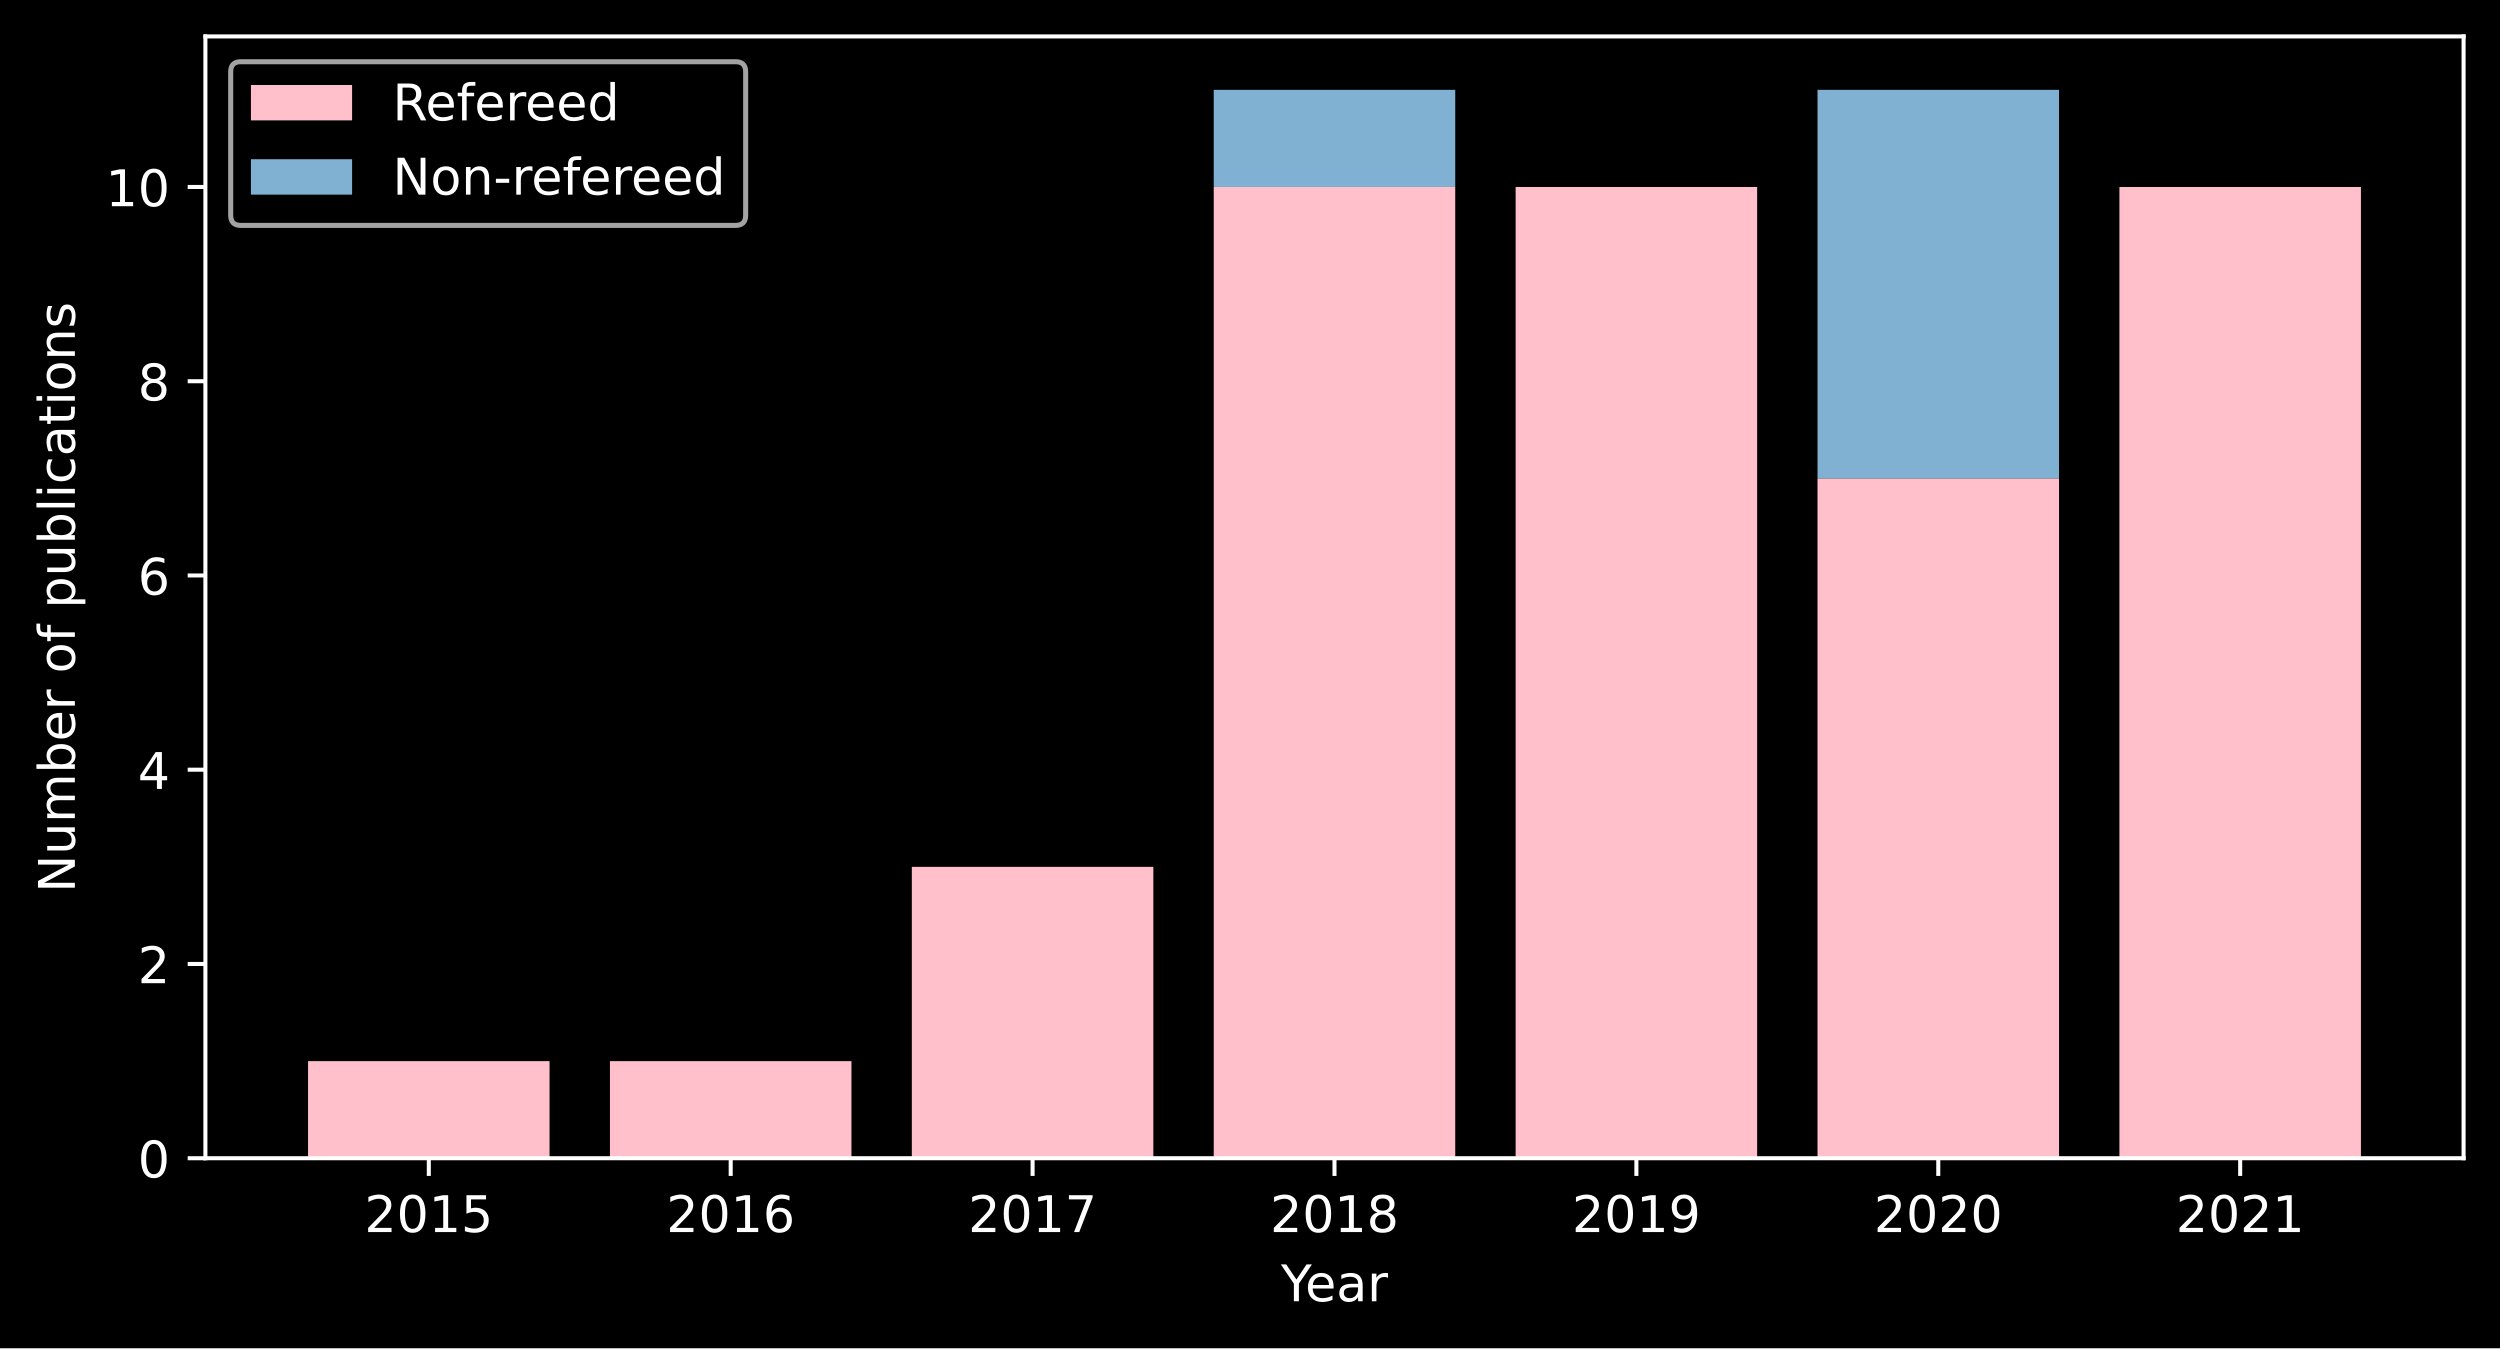
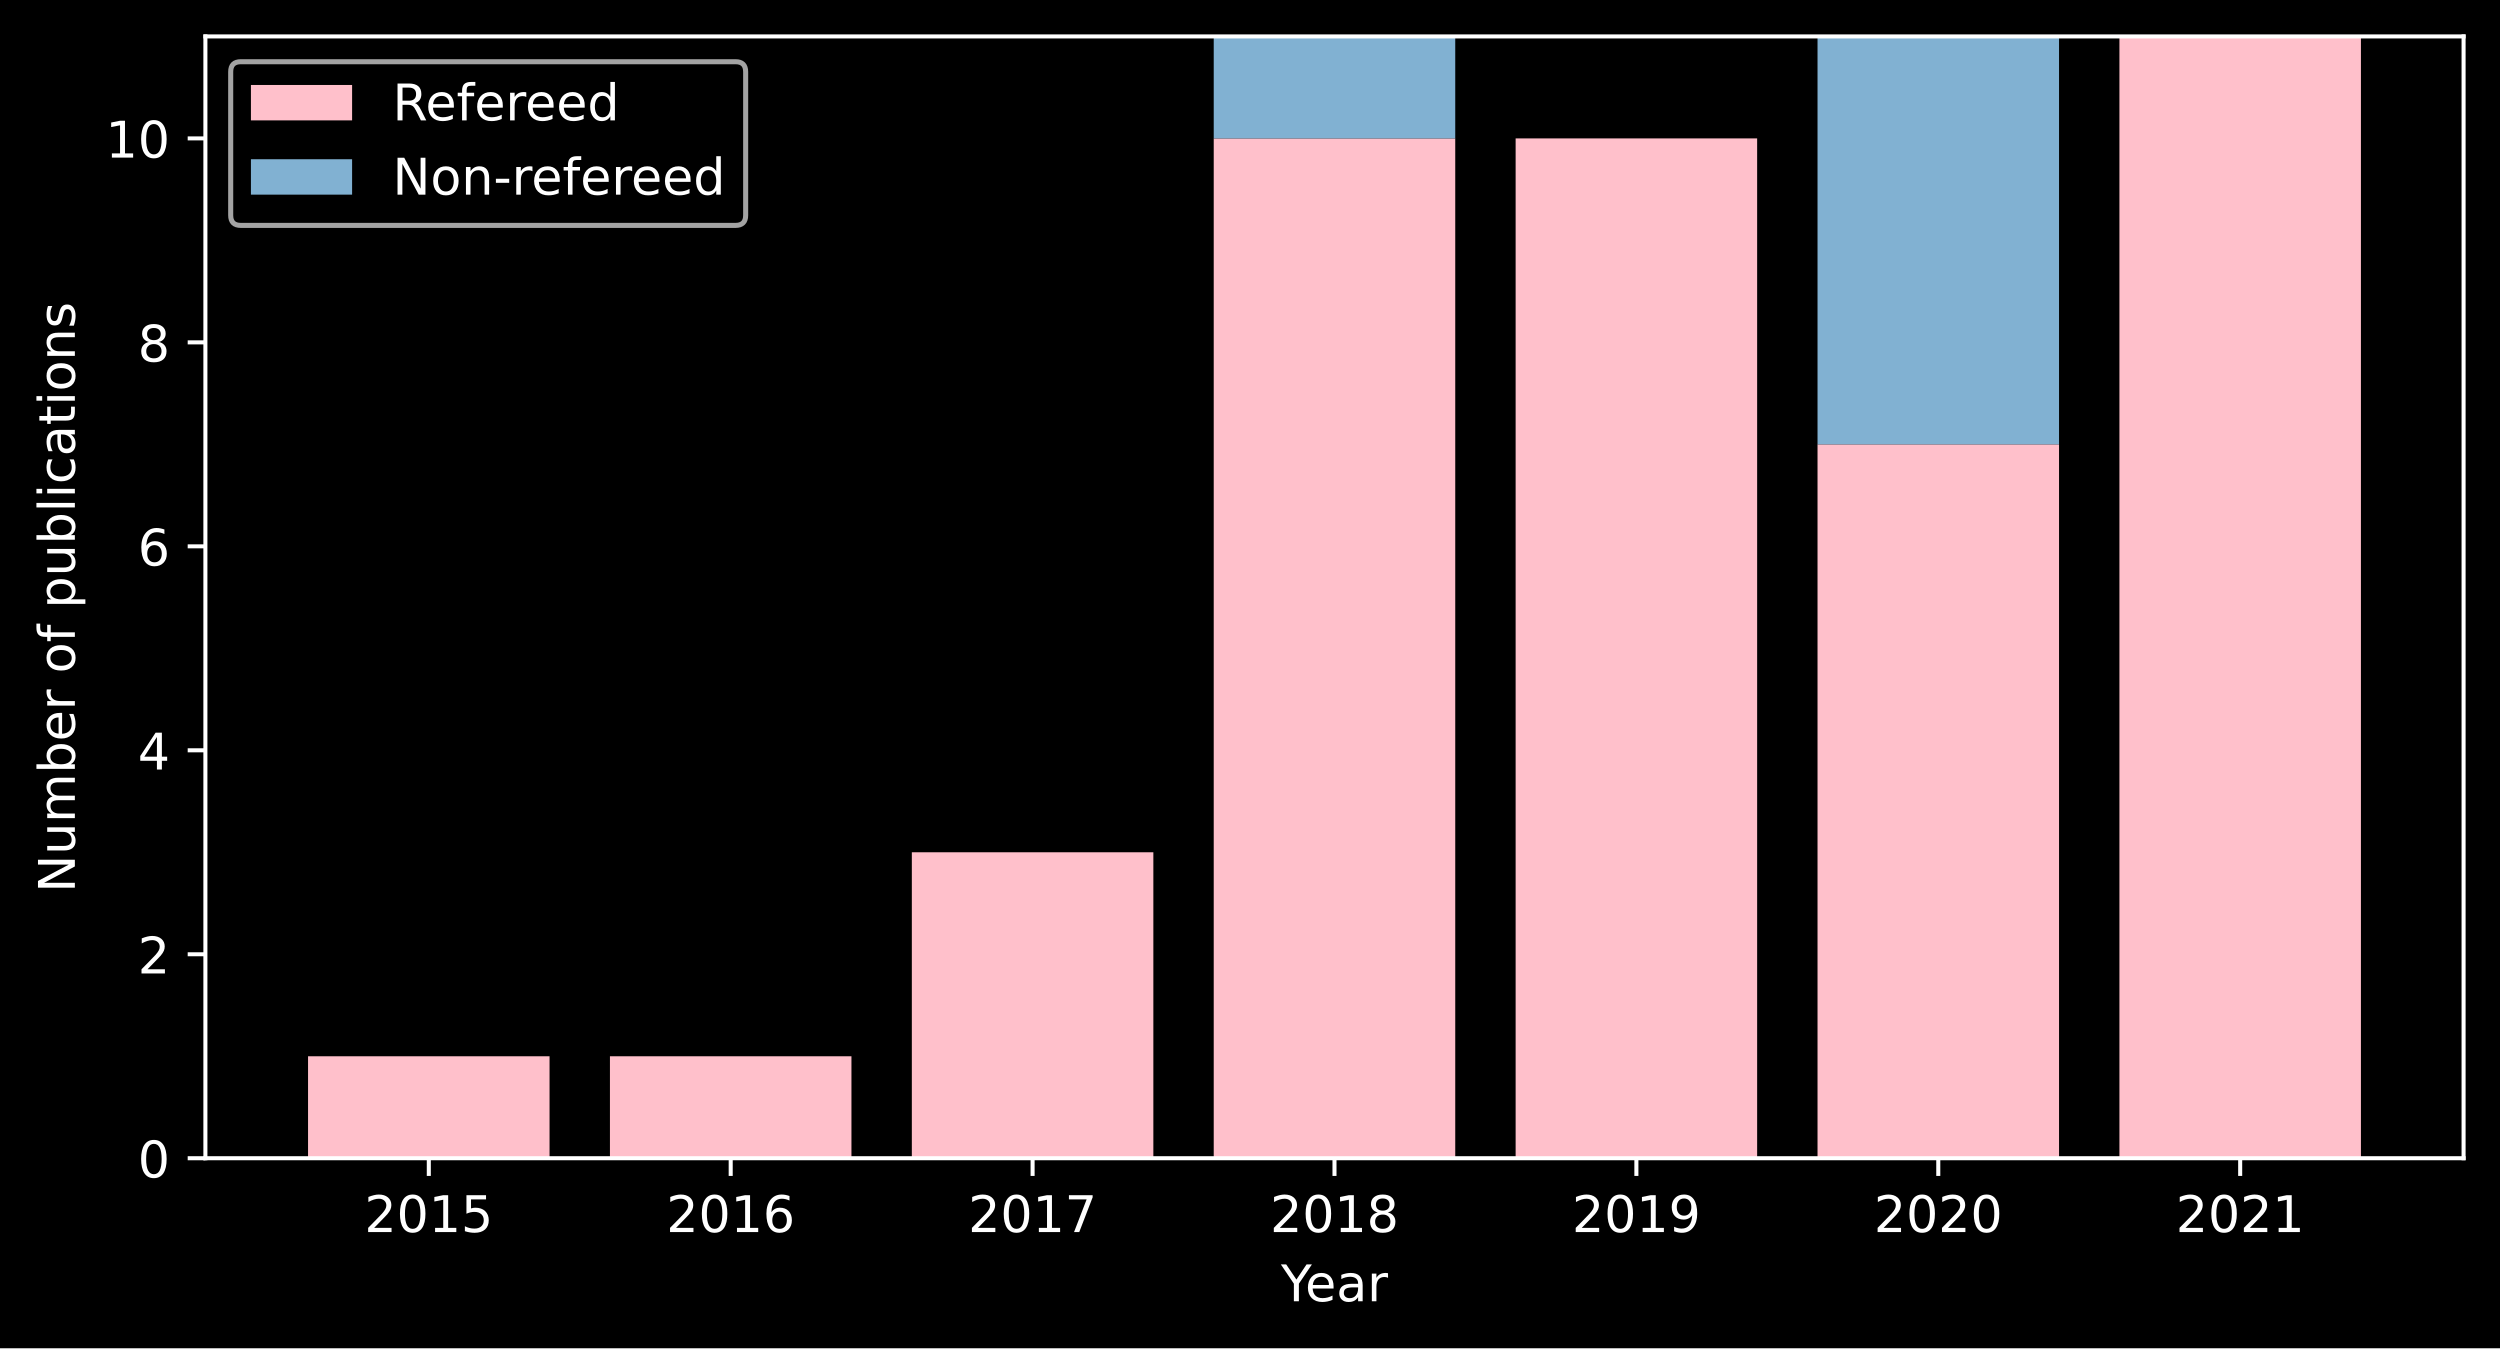
<svg xmlns="http://www.w3.org/2000/svg" xmlns:xlink="http://www.w3.org/1999/xlink" height="266.516pt" version="1.1" viewBox="0 0 494.203 266.516" width="494.203pt">
  <defs>
    <style type="text/css">*{stroke-linecap:butt;stroke-linejoin:round;}</style>
  </defs>
  <g id="figure_1">
    <g id="patch_1">
      <path d="M 0 266.516  L 494.203 266.516  L 494.203 0  L 0 0  z " />
    </g>
    <g id="axes_1">
      <g id="patch_2">
        <path d="M 40.603 228.96  L 487.003 228.96  L 487.003 7.2  L 40.603 7.2  z " />
      </g>
      <g id="patch_3">
-         <path clip-path="url(#p8d8ca7dc74)" d="M 418.969 228.96  L 466.712 228.96  L 466.712 36.96  L 418.969 36.96  z " style="fill:#ffc0cb;" />
+         <path clip-path="url(#p9269025bc8)" d="M 418.969 228.96  L 466.712 228.96  L 466.712 7.2  L 418.969 7.2  z " style="fill:#ffc0cb;" />
      </g>
      <g id="patch_4">
-         <path clip-path="url(#p8d8ca7dc74)" d="M 359.29 228.96  L 407.033 228.96  L 407.033 94.56  L 359.29 94.56  z " style="fill:#ffc0cb;" />
+         <path clip-path="url(#p9269025bc8)" d="M 359.29 228.96  L 407.033 228.96  L 407.033 87.84  L 359.29 87.84  z " style="fill:#ffc0cb;" />
      </g>
      <g id="patch_5">
-         <path clip-path="url(#p8d8ca7dc74)" d="M 299.611 228.96  L 347.354 228.96  L 347.354 36.96  L 299.611 36.96  z " style="fill:#ffc0cb;" />
+         <path clip-path="url(#p9269025bc8)" d="M 299.611 228.96  L 347.354 228.96  L 347.354 27.36  L 299.611 27.36  z " style="fill:#ffc0cb;" />
      </g>
      <g id="patch_6">
-         <path clip-path="url(#p8d8ca7dc74)" d="M 239.931 228.96  L 287.675 228.96  L 287.675 36.96  L 239.931 36.96  z " style="fill:#ffc0cb;" />
+         <path clip-path="url(#p9269025bc8)" d="M 239.931 228.96  L 287.675 228.96  L 287.675 27.36  L 239.931 27.36  z " style="fill:#ffc0cb;" />
      </g>
      <g id="patch_7">
-         <path clip-path="url(#p8d8ca7dc74)" d="M 180.252 228.96  L 227.996 228.96  L 227.996 171.36  L 180.252 171.36  z " style="fill:#ffc0cb;" />
+         <path clip-path="url(#p9269025bc8)" d="M 180.252 228.96  L 227.996 228.96  L 227.996 168.48  L 180.252 168.48  z " style="fill:#ffc0cb;" />
      </g>
      <g id="patch_8">
-         <path clip-path="url(#p8d8ca7dc74)" d="M 120.573 228.96  L 168.316 228.96  L 168.316 209.76  L 120.573 209.76  z " style="fill:#ffc0cb;" />
+         <path clip-path="url(#p9269025bc8)" d="M 120.573 228.96  L 168.316 228.96  L 168.316 208.8  L 120.573 208.8  z " style="fill:#ffc0cb;" />
      </g>
      <g id="patch_9">
-         <path clip-path="url(#p8d8ca7dc74)" d="M 60.894 228.96  L 108.637 228.96  L 108.637 209.76  L 60.894 209.76  z " style="fill:#ffc0cb;" />
+         <path clip-path="url(#p9269025bc8)" d="M 60.894 228.96  L 108.637 228.96  L 108.637 208.8  L 60.894 208.8  z " style="fill:#ffc0cb;" />
      </g>
      <g id="patch_10">
-         <path clip-path="url(#p8d8ca7dc74)" d="M 418.969 36.96  L 466.712 36.96  L 466.712 36.96  L 418.969 36.96  z " style="fill:#81b1d2;" />
+         <path clip-path="url(#p9269025bc8)" d="M 418.969 7.2  L 466.712 7.2  L 466.712 7.2  L 418.969 7.2  z " style="fill:#81b1d2;" />
      </g>
      <g id="patch_11">
-         <path clip-path="url(#p8d8ca7dc74)" d="M 359.29 94.56  L 407.033 94.56  L 407.033 17.76  L 359.29 17.76  z " style="fill:#81b1d2;" />
+         <path clip-path="url(#p9269025bc8)" d="M 359.29 87.84  L 407.033 87.84  L 407.033 7.2  L 359.29 7.2  z " style="fill:#81b1d2;" />
      </g>
      <g id="patch_12">
-         <path clip-path="url(#p8d8ca7dc74)" d="M 299.611 36.96  L 347.354 36.96  L 347.354 36.96  L 299.611 36.96  z " style="fill:#81b1d2;" />
+         <path clip-path="url(#p9269025bc8)" d="M 299.611 27.36  L 347.354 27.36  L 347.354 27.36  L 299.611 27.36  z " style="fill:#81b1d2;" />
      </g>
      <g id="patch_13">
-         <path clip-path="url(#p8d8ca7dc74)" d="M 239.931 36.96  L 287.675 36.96  L 287.675 17.76  L 239.931 17.76  z " style="fill:#81b1d2;" />
+         <path clip-path="url(#p9269025bc8)" d="M 239.931 27.36  L 287.675 27.36  L 287.675 7.2  L 239.931 7.2  z " style="fill:#81b1d2;" />
      </g>
      <g id="patch_14">
-         <path clip-path="url(#p8d8ca7dc74)" d="M 180.252 171.36  L 227.996 171.36  L 227.996 171.36  L 180.252 171.36  z " style="fill:#81b1d2;" />
+         <path clip-path="url(#p9269025bc8)" d="M 180.252 168.48  L 227.996 168.48  L 227.996 168.48  L 180.252 168.48  z " style="fill:#81b1d2;" />
      </g>
      <g id="patch_15">
-         <path clip-path="url(#p8d8ca7dc74)" d="M 120.573 209.76  L 168.316 209.76  L 168.316 209.76  L 120.573 209.76  z " style="fill:#81b1d2;" />
+         <path clip-path="url(#p9269025bc8)" d="M 120.573 208.8  L 168.316 208.8  L 168.316 208.8  L 120.573 208.8  z " style="fill:#81b1d2;" />
      </g>
      <g id="patch_16">
-         <path clip-path="url(#p8d8ca7dc74)" d="M 60.894 209.76  L 108.637 209.76  L 108.637 209.76  L 60.894 209.76  z " style="fill:#81b1d2;" />
+         <path clip-path="url(#p9269025bc8)" d="M 60.894 208.8  L 108.637 208.8  L 108.637 208.8  L 60.894 208.8  z " style="fill:#81b1d2;" />
      </g>
      <g id="matplotlib.axis_1">
        <g id="xtick_1">
          <g id="line2d_1">
            <defs>
-               <path d="M 0 0  L 0 3.5  " id="m6053bbd98c" style="stroke:#ffffff;stroke-width:0.8;" />
-             </defs>
-             <g>
-               <use style="fill:#ffffff;stroke:#ffffff;stroke-width:0.8;" x="442.841" xlink:href="#m6053bbd98c" y="228.96" />
+               <path d="M 0 0  L 0 3.5  " id="mc927e50e74" style="stroke:#ffffff;stroke-width:0.8;" />
+             </defs>
+             <g>
+               <use style="fill:#ffffff;stroke:#ffffff;stroke-width:0.8;" x="442.841" xlink:href="#mc927e50e74" y="228.96" />
            </g>
          </g>
          <g id="text_1">
            <g style="fill:#ffffff;" transform="translate(430.1156 243.5584)scale(0.1 -0.1)">
              <defs>
                <path d="M 1228 531  L 3431 531  L 3431 0  L 469 0  L 469 531  Q 828 903 1448 1529  Q 2069 2156 2228 2338  Q 2531 2678 2651 2914  Q 2772 3150 2772 3378  Q 2772 3750 2511 3984  Q 2250 4219 1831 4219  Q 1534 4219 1204 4116  Q 875 4013 500 3803  L 500 4441  Q 881 4594 1212 4672  Q 1544 4750 1819 4750  Q 2544 4750 2975 4387  Q 3406 4025 3406 3419  Q 3406 3131 3298 2873  Q 3191 2616 2906 2266  Q 2828 2175 2409 1742  Q 1991 1309 1228 531  z " id="DejaVuSans-32" transform="scale(0.015625)" />
                <path d="M 2034 4250  Q 1547 4250 1301 3770  Q 1056 3291 1056 2328  Q 1056 1369 1301 889  Q 1547 409 2034 409  Q 2525 409 2770 889  Q 3016 1369 3016 2328  Q 3016 3291 2770 3770  Q 2525 4250 2034 4250  z M 2034 4750  Q 2819 4750 3233 4129  Q 3647 3509 3647 2328  Q 3647 1150 3233 529  Q 2819 -91 2034 -91  Q 1250 -91 836 529  Q 422 1150 422 2328  Q 422 3509 836 4129  Q 1250 4750 2034 4750  z " id="DejaVuSans-30" transform="scale(0.015625)" />
                <path d="M 794 531  L 1825 531  L 1825 4091  L 703 3866  L 703 4441  L 1819 4666  L 2450 4666  L 2450 531  L 3481 531  L 3481 0  L 794 0  L 794 531  z " id="DejaVuSans-31" transform="scale(0.015625)" />
              </defs>
              <use xlink:href="#DejaVuSans-32" />
              <use x="63.623" xlink:href="#DejaVuSans-30" />
              <use x="127.246" xlink:href="#DejaVuSans-32" />
              <use x="190.869" xlink:href="#DejaVuSans-31" />
            </g>
          </g>
        </g>
        <g id="xtick_2">
          <g id="line2d_2">
            <g>
-               <use style="fill:#ffffff;stroke:#ffffff;stroke-width:0.8;" x="383.161" xlink:href="#m6053bbd98c" y="228.96" />
+               <use style="fill:#ffffff;stroke:#ffffff;stroke-width:0.8;" x="383.161" xlink:href="#mc927e50e74" y="228.96" />
            </g>
          </g>
          <g id="text_2">
            <g style="fill:#ffffff;" transform="translate(370.4364 243.5584)scale(0.1 -0.1)">
              <use xlink:href="#DejaVuSans-32" />
              <use x="63.623" xlink:href="#DejaVuSans-30" />
              <use x="127.246" xlink:href="#DejaVuSans-32" />
              <use x="190.869" xlink:href="#DejaVuSans-30" />
            </g>
          </g>
        </g>
        <g id="xtick_3">
          <g id="line2d_3">
            <g>
-               <use style="fill:#ffffff;stroke:#ffffff;stroke-width:0.8;" x="323.482" xlink:href="#m6053bbd98c" y="228.96" />
+               <use style="fill:#ffffff;stroke:#ffffff;stroke-width:0.8;" x="323.482" xlink:href="#mc927e50e74" y="228.96" />
            </g>
          </g>
          <g id="text_3">
            <g style="fill:#ffffff;" transform="translate(310.7573 243.5584)scale(0.1 -0.1)">
              <defs>
                <path d="M 703 97  L 703 672  Q 941 559 1184 500  Q 1428 441 1663 441  Q 2288 441 2617 861  Q 2947 1281 2994 2138  Q 2813 1869 2534 1725  Q 2256 1581 1919 1581  Q 1219 1581 811 2004  Q 403 2428 403 3163  Q 403 3881 828 4315  Q 1253 4750 1959 4750  Q 2769 4750 3195 4129  Q 3622 3509 3622 2328  Q 3622 1225 3098 567  Q 2575 -91 1691 -91  Q 1453 -91 1209 -44  Q 966 3 703 97  z M 1959 2075  Q 2384 2075 2632 2365  Q 2881 2656 2881 3163  Q 2881 3666 2632 3958  Q 2384 4250 1959 4250  Q 1534 4250 1286 3958  Q 1038 3666 1038 3163  Q 1038 2656 1286 2365  Q 1534 2075 1959 2075  z " id="DejaVuSans-39" transform="scale(0.015625)" />
              </defs>
              <use xlink:href="#DejaVuSans-32" />
              <use x="63.623" xlink:href="#DejaVuSans-30" />
              <use x="127.246" xlink:href="#DejaVuSans-31" />
              <use x="190.869" xlink:href="#DejaVuSans-39" />
            </g>
          </g>
        </g>
        <g id="xtick_4">
          <g id="line2d_4">
            <g>
-               <use style="fill:#ffffff;stroke:#ffffff;stroke-width:0.8;" x="263.803" xlink:href="#m6053bbd98c" y="228.96" />
+               <use style="fill:#ffffff;stroke:#ffffff;stroke-width:0.8;" x="263.803" xlink:href="#mc927e50e74" y="228.96" />
            </g>
          </g>
          <g id="text_4">
            <g style="fill:#ffffff;" transform="translate(251.0781 243.5584)scale(0.1 -0.1)">
              <defs>
                <path d="M 2034 2216  Q 1584 2216 1326 1975  Q 1069 1734 1069 1313  Q 1069 891 1326 650  Q 1584 409 2034 409  Q 2484 409 2743 651  Q 3003 894 3003 1313  Q 3003 1734 2745 1975  Q 2488 2216 2034 2216  z M 1403 2484  Q 997 2584 770 2862  Q 544 3141 544 3541  Q 544 4100 942 4425  Q 1341 4750 2034 4750  Q 2731 4750 3128 4425  Q 3525 4100 3525 3541  Q 3525 3141 3298 2862  Q 3072 2584 2669 2484  Q 3125 2378 3379 2068  Q 3634 1759 3634 1313  Q 3634 634 3220 271  Q 2806 -91 2034 -91  Q 1263 -91 848 271  Q 434 634 434 1313  Q 434 1759 690 2068  Q 947 2378 1403 2484  z M 1172 3481  Q 1172 3119 1398 2916  Q 1625 2713 2034 2713  Q 2441 2713 2670 2916  Q 2900 3119 2900 3481  Q 2900 3844 2670 4047  Q 2441 4250 2034 4250  Q 1625 4250 1398 4047  Q 1172 3844 1172 3481  z " id="DejaVuSans-38" transform="scale(0.015625)" />
              </defs>
              <use xlink:href="#DejaVuSans-32" />
              <use x="63.623" xlink:href="#DejaVuSans-30" />
              <use x="127.246" xlink:href="#DejaVuSans-31" />
              <use x="190.869" xlink:href="#DejaVuSans-38" />
            </g>
          </g>
        </g>
        <g id="xtick_5">
          <g id="line2d_5">
            <g>
-               <use style="fill:#ffffff;stroke:#ffffff;stroke-width:0.8;" x="204.124" xlink:href="#m6053bbd98c" y="228.96" />
+               <use style="fill:#ffffff;stroke:#ffffff;stroke-width:0.8;" x="204.124" xlink:href="#mc927e50e74" y="228.96" />
            </g>
          </g>
          <g id="text_5">
            <g style="fill:#ffffff;" transform="translate(191.399 243.5584)scale(0.1 -0.1)">
              <defs>
                <path d="M 525 4666  L 3525 4666  L 3525 4397  L 1831 0  L 1172 0  L 2766 4134  L 525 4134  L 525 4666  z " id="DejaVuSans-37" transform="scale(0.015625)" />
              </defs>
              <use xlink:href="#DejaVuSans-32" />
              <use x="63.623" xlink:href="#DejaVuSans-30" />
              <use x="127.246" xlink:href="#DejaVuSans-31" />
              <use x="190.869" xlink:href="#DejaVuSans-37" />
            </g>
          </g>
        </g>
        <g id="xtick_6">
          <g id="line2d_6">
            <g>
-               <use style="fill:#ffffff;stroke:#ffffff;stroke-width:0.8;" x="144.445" xlink:href="#m6053bbd98c" y="228.96" />
+               <use style="fill:#ffffff;stroke:#ffffff;stroke-width:0.8;" x="144.445" xlink:href="#mc927e50e74" y="228.96" />
            </g>
          </g>
          <g id="text_6">
            <g style="fill:#ffffff;" transform="translate(131.7198 243.5584)scale(0.1 -0.1)">
              <defs>
                <path d="M 2113 2584  Q 1688 2584 1439 2293  Q 1191 2003 1191 1497  Q 1191 994 1439 701  Q 1688 409 2113 409  Q 2538 409 2786 701  Q 3034 994 3034 1497  Q 3034 2003 2786 2293  Q 2538 2584 2113 2584  z M 3366 4563  L 3366 3988  Q 3128 4100 2886 4159  Q 2644 4219 2406 4219  Q 1781 4219 1451 3797  Q 1122 3375 1075 2522  Q 1259 2794 1537 2939  Q 1816 3084 2150 3084  Q 2853 3084 3261 2657  Q 3669 2231 3669 1497  Q 3669 778 3244 343  Q 2819 -91 2113 -91  Q 1303 -91 875 529  Q 447 1150 447 2328  Q 447 3434 972 4092  Q 1497 4750 2381 4750  Q 2619 4750 2861 4703  Q 3103 4656 3366 4563  z " id="DejaVuSans-36" transform="scale(0.015625)" />
              </defs>
              <use xlink:href="#DejaVuSans-32" />
              <use x="63.623" xlink:href="#DejaVuSans-30" />
              <use x="127.246" xlink:href="#DejaVuSans-31" />
              <use x="190.869" xlink:href="#DejaVuSans-36" />
            </g>
          </g>
        </g>
        <g id="xtick_7">
          <g id="line2d_7">
            <g>
-               <use style="fill:#ffffff;stroke:#ffffff;stroke-width:0.8;" x="84.766" xlink:href="#m6053bbd98c" y="228.96" />
+               <use style="fill:#ffffff;stroke:#ffffff;stroke-width:0.8;" x="84.766" xlink:href="#mc927e50e74" y="228.96" />
            </g>
          </g>
          <g id="text_7">
            <g style="fill:#ffffff;" transform="translate(72.04069 243.5584)scale(0.1 -0.1)">
              <defs>
                <path d="M 691 4666  L 3169 4666  L 3169 4134  L 1269 4134  L 1269 2991  Q 1406 3038 1543 3061  Q 1681 3084 1819 3084  Q 2600 3084 3056 2656  Q 3513 2228 3513 1497  Q 3513 744 3044 326  Q 2575 -91 1722 -91  Q 1428 -91 1123 -41  Q 819 9 494 109  L 494 744  Q 775 591 1075 516  Q 1375 441 1709 441  Q 2250 441 2565 725  Q 2881 1009 2881 1497  Q 2881 1984 2565 2268  Q 2250 2553 1709 2553  Q 1456 2553 1204 2497  Q 953 2441 691 2322  L 691 4666  z " id="DejaVuSans-35" transform="scale(0.015625)" />
              </defs>
              <use xlink:href="#DejaVuSans-32" />
              <use x="63.623" xlink:href="#DejaVuSans-30" />
              <use x="127.246" xlink:href="#DejaVuSans-31" />
              <use x="190.869" xlink:href="#DejaVuSans-35" />
            </g>
          </g>
        </g>
        <g id="text_8">
          <g style="fill:#ffffff;" transform="translate(253.2156 257.2366)scale(0.1 -0.1)">
            <defs>
              <path d="M -13 4666  L 666 4666  L 1959 2747  L 3244 4666  L 3922 4666  L 2272 2222  L 2272 0  L 1638 0  L 1638 2222  L -13 4666  z " id="DejaVuSans-59" transform="scale(0.015625)" />
              <path d="M 3597 1894  L 3597 1613  L 953 1613  Q 991 1019 1311 708  Q 1631 397 2203 397  Q 2534 397 2845 478  Q 3156 559 3463 722  L 3463 178  Q 3153 47 2828 -22  Q 2503 -91 2169 -91  Q 1331 -91 842 396  Q 353 884 353 1716  Q 353 2575 817 3079  Q 1281 3584 2069 3584  Q 2775 3584 3186 3129  Q 3597 2675 3597 1894  z M 3022 2063  Q 3016 2534 2758 2815  Q 2500 3097 2075 3097  Q 1594 3097 1305 2825  Q 1016 2553 972 2059  L 3022 2063  z " id="DejaVuSans-65" transform="scale(0.015625)" />
              <path d="M 2194 1759  Q 1497 1759 1228 1600  Q 959 1441 959 1056  Q 959 750 1161 570  Q 1363 391 1709 391  Q 2188 391 2477 730  Q 2766 1069 2766 1631  L 2766 1759  L 2194 1759  z M 3341 1997  L 3341 0  L 2766 0  L 2766 531  Q 2569 213 2275 61  Q 1981 -91 1556 -91  Q 1019 -91 701 211  Q 384 513 384 1019  Q 384 1609 779 1909  Q 1175 2209 1959 2209  L 2766 2209  L 2766 2266  Q 2766 2663 2505 2880  Q 2244 3097 1772 3097  Q 1472 3097 1187 3025  Q 903 2953 641 2809  L 641 3341  Q 956 3463 1253 3523  Q 1550 3584 1831 3584  Q 2591 3584 2966 3190  Q 3341 2797 3341 1997  z " id="DejaVuSans-61" transform="scale(0.015625)" />
              <path d="M 2631 2963  Q 2534 3019 2420 3045  Q 2306 3072 2169 3072  Q 1681 3072 1420 2755  Q 1159 2438 1159 1844  L 1159 0  L 581 0  L 581 3500  L 1159 3500  L 1159 2956  Q 1341 3275 1631 3429  Q 1922 3584 2338 3584  Q 2397 3584 2469 3576  Q 2541 3569 2628 3553  L 2631 2963  z " id="DejaVuSans-72" transform="scale(0.015625)" />
            </defs>
            <use xlink:href="#DejaVuSans-59" />
            <use x="47.834" xlink:href="#DejaVuSans-65" />
            <use x="109.357" xlink:href="#DejaVuSans-61" />
            <use x="170.637" xlink:href="#DejaVuSans-72" />
          </g>
        </g>
      </g>
      <g id="matplotlib.axis_2">
        <g id="ytick_1">
          <g id="line2d_8">
            <defs>
-               <path d="M 0 0  L -3.5 0  " id="maa6a45b81b" style="stroke:#ffffff;stroke-width:0.8;" />
-             </defs>
-             <g>
-               <use style="fill:#ffffff;stroke:#ffffff;stroke-width:0.8;" x="40.603" xlink:href="#maa6a45b81b" y="228.96" />
+               <path d="M 0 0  L -3.5 0  " id="m65076db28a" style="stroke:#ffffff;stroke-width:0.8;" />
+             </defs>
+             <g>
+               <use style="fill:#ffffff;stroke:#ffffff;stroke-width:0.8;" x="40.603" xlink:href="#m65076db28a" y="228.96" />
            </g>
          </g>
          <g id="text_9">
            <g style="fill:#ffffff;" transform="translate(27.24063 232.7592)scale(0.1 -0.1)">
              <use xlink:href="#DejaVuSans-30" />
            </g>
          </g>
        </g>
        <g id="ytick_2">
          <g id="line2d_9">
            <g>
-               <use style="fill:#ffffff;stroke:#ffffff;stroke-width:0.8;" x="40.603" xlink:href="#maa6a45b81b" y="190.56" />
+               <use style="fill:#ffffff;stroke:#ffffff;stroke-width:0.8;" x="40.603" xlink:href="#m65076db28a" y="188.64" />
            </g>
          </g>
          <g id="text_10">
-             <g style="fill:#ffffff;" transform="translate(27.24063 194.3592)scale(0.1 -0.1)">
+             <g style="fill:#ffffff;" transform="translate(27.24063 192.4392)scale(0.1 -0.1)">
              <use xlink:href="#DejaVuSans-32" />
            </g>
          </g>
        </g>
        <g id="ytick_3">
          <g id="line2d_10">
            <g>
-               <use style="fill:#ffffff;stroke:#ffffff;stroke-width:0.8;" x="40.603" xlink:href="#maa6a45b81b" y="152.16" />
+               <use style="fill:#ffffff;stroke:#ffffff;stroke-width:0.8;" x="40.603" xlink:href="#m65076db28a" y="148.32" />
            </g>
          </g>
          <g id="text_11">
-             <g style="fill:#ffffff;" transform="translate(27.24063 155.9592)scale(0.1 -0.1)">
+             <g style="fill:#ffffff;" transform="translate(27.24063 152.1192)scale(0.1 -0.1)">
              <defs>
                <path d="M 2419 4116  L 825 1625  L 2419 1625  L 2419 4116  z M 2253 4666  L 3047 4666  L 3047 1625  L 3713 1625  L 3713 1100  L 3047 1100  L 3047 0  L 2419 0  L 2419 1100  L 313 1100  L 313 1709  L 2253 4666  z " id="DejaVuSans-34" transform="scale(0.015625)" />
              </defs>
              <use xlink:href="#DejaVuSans-34" />
            </g>
          </g>
        </g>
        <g id="ytick_4">
          <g id="line2d_11">
            <g>
-               <use style="fill:#ffffff;stroke:#ffffff;stroke-width:0.8;" x="40.603" xlink:href="#maa6a45b81b" y="113.76" />
+               <use style="fill:#ffffff;stroke:#ffffff;stroke-width:0.8;" x="40.603" xlink:href="#m65076db28a" y="108" />
            </g>
          </g>
          <g id="text_12">
-             <g style="fill:#ffffff;" transform="translate(27.24063 117.5592)scale(0.1 -0.1)">
+             <g style="fill:#ffffff;" transform="translate(27.24063 111.7992)scale(0.1 -0.1)">
              <use xlink:href="#DejaVuSans-36" />
            </g>
          </g>
        </g>
        <g id="ytick_5">
          <g id="line2d_12">
            <g>
-               <use style="fill:#ffffff;stroke:#ffffff;stroke-width:0.8;" x="40.603" xlink:href="#maa6a45b81b" y="75.36" />
+               <use style="fill:#ffffff;stroke:#ffffff;stroke-width:0.8;" x="40.603" xlink:href="#m65076db28a" y="67.68" />
            </g>
          </g>
          <g id="text_13">
-             <g style="fill:#ffffff;" transform="translate(27.24063 79.15922)scale(0.1 -0.1)">
+             <g style="fill:#ffffff;" transform="translate(27.24063 71.47922)scale(0.1 -0.1)">
              <use xlink:href="#DejaVuSans-38" />
            </g>
          </g>
        </g>
        <g id="ytick_6">
          <g id="line2d_13">
            <g>
-               <use style="fill:#ffffff;stroke:#ffffff;stroke-width:0.8;" x="40.603" xlink:href="#maa6a45b81b" y="36.96" />
+               <use style="fill:#ffffff;stroke:#ffffff;stroke-width:0.8;" x="40.603" xlink:href="#m65076db28a" y="27.36" />
            </g>
          </g>
          <g id="text_14">
-             <g style="fill:#ffffff;" transform="translate(20.87813 40.75922)scale(0.1 -0.1)">
+             <g style="fill:#ffffff;" transform="translate(20.87813 31.15922)scale(0.1 -0.1)">
              <use xlink:href="#DejaVuSans-31" />
              <use x="63.623" xlink:href="#DejaVuSans-30" />
            </g>
          </g>
        </g>
        <g id="text_15">
          <g style="fill:#ffffff;" transform="translate(14.79844 176.4542)rotate(-90)scale(0.1 -0.1)">
            <defs>
              <path d="M 628 4666  L 1478 4666  L 3547 763  L 3547 4666  L 4159 4666  L 4159 0  L 3309 0  L 1241 3903  L 1241 0  L 628 0  L 628 4666  z " id="DejaVuSans-4e" transform="scale(0.015625)" />
              <path d="M 544 1381  L 544 3500  L 1119 3500  L 1119 1403  Q 1119 906 1312 657  Q 1506 409 1894 409  Q 2359 409 2629 706  Q 2900 1003 2900 1516  L 2900 3500  L 3475 3500  L 3475 0  L 2900 0  L 2900 538  Q 2691 219 2414 64  Q 2138 -91 1772 -91  Q 1169 -91 856 284  Q 544 659 544 1381  z M 1991 3584  L 1991 3584  z " id="DejaVuSans-75" transform="scale(0.015625)" />
              <path d="M 3328 2828  Q 3544 3216 3844 3400  Q 4144 3584 4550 3584  Q 5097 3584 5394 3201  Q 5691 2819 5691 2113  L 5691 0  L 5113 0  L 5113 2094  Q 5113 2597 4934 2840  Q 4756 3084 4391 3084  Q 3944 3084 3684 2787  Q 3425 2491 3425 1978  L 3425 0  L 2847 0  L 2847 2094  Q 2847 2600 2669 2842  Q 2491 3084 2119 3084  Q 1678 3084 1418 2786  Q 1159 2488 1159 1978  L 1159 0  L 581 0  L 581 3500  L 1159 3500  L 1159 2956  Q 1356 3278 1631 3431  Q 1906 3584 2284 3584  Q 2666 3584 2933 3390  Q 3200 3197 3328 2828  z " id="DejaVuSans-6d" transform="scale(0.015625)" />
              <path d="M 3116 1747  Q 3116 2381 2855 2742  Q 2594 3103 2138 3103  Q 1681 3103 1420 2742  Q 1159 2381 1159 1747  Q 1159 1113 1420 752  Q 1681 391 2138 391  Q 2594 391 2855 752  Q 3116 1113 3116 1747  z M 1159 2969  Q 1341 3281 1617 3432  Q 1894 3584 2278 3584  Q 2916 3584 3314 3078  Q 3713 2572 3713 1747  Q 3713 922 3314 415  Q 2916 -91 2278 -91  Q 1894 -91 1617 61  Q 1341 213 1159 525  L 1159 0  L 581 0  L 581 4863  L 1159 4863  L 1159 2969  z " id="DejaVuSans-62" transform="scale(0.015625)" />
              <path id="DejaVuSans-20" transform="scale(0.015625)" />
              <path d="M 1959 3097  Q 1497 3097 1228 2736  Q 959 2375 959 1747  Q 959 1119 1226 758  Q 1494 397 1959 397  Q 2419 397 2687 759  Q 2956 1122 2956 1747  Q 2956 2369 2687 2733  Q 2419 3097 1959 3097  z M 1959 3584  Q 2709 3584 3137 3096  Q 3566 2609 3566 1747  Q 3566 888 3137 398  Q 2709 -91 1959 -91  Q 1206 -91 779 398  Q 353 888 353 1747  Q 353 2609 779 3096  Q 1206 3584 1959 3584  z " id="DejaVuSans-6f" transform="scale(0.015625)" />
              <path d="M 2375 4863  L 2375 4384  L 1825 4384  Q 1516 4384 1395 4259  Q 1275 4134 1275 3809  L 1275 3500  L 2222 3500  L 2222 3053  L 1275 3053  L 1275 0  L 697 0  L 697 3053  L 147 3053  L 147 3500  L 697 3500  L 697 3744  Q 697 4328 969 4595  Q 1241 4863 1831 4863  L 2375 4863  z " id="DejaVuSans-66" transform="scale(0.015625)" />
              <path d="M 1159 525  L 1159 -1331  L 581 -1331  L 581 3500  L 1159 3500  L 1159 2969  Q 1341 3281 1617 3432  Q 1894 3584 2278 3584  Q 2916 3584 3314 3078  Q 3713 2572 3713 1747  Q 3713 922 3314 415  Q 2916 -91 2278 -91  Q 1894 -91 1617 61  Q 1341 213 1159 525  z M 3116 1747  Q 3116 2381 2855 2742  Q 2594 3103 2138 3103  Q 1681 3103 1420 2742  Q 1159 2381 1159 1747  Q 1159 1113 1420 752  Q 1681 391 2138 391  Q 2594 391 2855 752  Q 3116 1113 3116 1747  z " id="DejaVuSans-70" transform="scale(0.015625)" />
              <path d="M 603 4863  L 1178 4863  L 1178 0  L 603 0  L 603 4863  z " id="DejaVuSans-6c" transform="scale(0.015625)" />
              <path d="M 603 3500  L 1178 3500  L 1178 0  L 603 0  L 603 3500  z M 603 4863  L 1178 4863  L 1178 4134  L 603 4134  L 603 4863  z " id="DejaVuSans-69" transform="scale(0.015625)" />
              <path d="M 3122 3366  L 3122 2828  Q 2878 2963 2633 3030  Q 2388 3097 2138 3097  Q 1578 3097 1268 2742  Q 959 2388 959 1747  Q 959 1106 1268 751  Q 1578 397 2138 397  Q 2388 397 2633 464  Q 2878 531 3122 666  L 3122 134  Q 2881 22 2623 -34  Q 2366 -91 2075 -91  Q 1284 -91 818 406  Q 353 903 353 1747  Q 353 2603 823 3093  Q 1294 3584 2113 3584  Q 2378 3584 2631 3529  Q 2884 3475 3122 3366  z " id="DejaVuSans-63" transform="scale(0.015625)" />
              <path d="M 1172 4494  L 1172 3500  L 2356 3500  L 2356 3053  L 1172 3053  L 1172 1153  Q 1172 725 1289 603  Q 1406 481 1766 481  L 2356 481  L 2356 0  L 1766 0  Q 1100 0 847 248  Q 594 497 594 1153  L 594 3053  L 172 3053  L 172 3500  L 594 3500  L 594 4494  L 1172 4494  z " id="DejaVuSans-74" transform="scale(0.015625)" />
              <path d="M 3513 2113  L 3513 0  L 2938 0  L 2938 2094  Q 2938 2591 2744 2837  Q 2550 3084 2163 3084  Q 1697 3084 1428 2787  Q 1159 2491 1159 1978  L 1159 0  L 581 0  L 581 3500  L 1159 3500  L 1159 2956  Q 1366 3272 1645 3428  Q 1925 3584 2291 3584  Q 2894 3584 3203 3211  Q 3513 2838 3513 2113  z " id="DejaVuSans-6e" transform="scale(0.015625)" />
              <path d="M 2834 3397  L 2834 2853  Q 2591 2978 2328 3040  Q 2066 3103 1784 3103  Q 1356 3103 1142 2972  Q 928 2841 928 2578  Q 928 2378 1081 2264  Q 1234 2150 1697 2047  L 1894 2003  Q 2506 1872 2764 1633  Q 3022 1394 3022 966  Q 3022 478 2636 193  Q 2250 -91 1575 -91  Q 1294 -91 989 -36  Q 684 19 347 128  L 347 722  Q 666 556 975 473  Q 1284 391 1588 391  Q 1994 391 2212 530  Q 2431 669 2431 922  Q 2431 1156 2273 1281  Q 2116 1406 1581 1522  L 1381 1569  Q 847 1681 609 1914  Q 372 2147 372 2553  Q 372 3047 722 3315  Q 1072 3584 1716 3584  Q 2034 3584 2315 3537  Q 2597 3491 2834 3397  z " id="DejaVuSans-73" transform="scale(0.015625)" />
            </defs>
            <use xlink:href="#DejaVuSans-4e" />
            <use x="74.805" xlink:href="#DejaVuSans-75" />
            <use x="138.184" xlink:href="#DejaVuSans-6d" />
            <use x="235.596" xlink:href="#DejaVuSans-62" />
            <use x="299.072" xlink:href="#DejaVuSans-65" />
            <use x="360.596" xlink:href="#DejaVuSans-72" />
            <use x="401.709" xlink:href="#DejaVuSans-20" />
            <use x="433.496" xlink:href="#DejaVuSans-6f" />
            <use x="494.678" xlink:href="#DejaVuSans-66" />
            <use x="529.883" xlink:href="#DejaVuSans-20" />
            <use x="561.67" xlink:href="#DejaVuSans-70" />
            <use x="625.146" xlink:href="#DejaVuSans-75" />
            <use x="688.525" xlink:href="#DejaVuSans-62" />
            <use x="752.002" xlink:href="#DejaVuSans-6c" />
            <use x="779.785" xlink:href="#DejaVuSans-69" />
            <use x="807.568" xlink:href="#DejaVuSans-63" />
            <use x="862.549" xlink:href="#DejaVuSans-61" />
            <use x="923.828" xlink:href="#DejaVuSans-74" />
            <use x="963.037" xlink:href="#DejaVuSans-69" />
            <use x="990.82" xlink:href="#DejaVuSans-6f" />
            <use x="1052.002" xlink:href="#DejaVuSans-6e" />
            <use x="1115.381" xlink:href="#DejaVuSans-73" />
          </g>
        </g>
      </g>
      <g id="patch_17">
        <path d="M 40.603 228.96  L 40.603 7.2  " style="fill:none;stroke:#ffffff;stroke-linecap:square;stroke-linejoin:miter;stroke-width:0.8;" />
      </g>
      <g id="patch_18">
        <path d="M 487.003 228.96  L 487.003 7.2  " style="fill:none;stroke:#ffffff;stroke-linecap:square;stroke-linejoin:miter;stroke-width:0.8;" />
      </g>
      <g id="patch_19">
        <path d="M 40.603 228.96  L 487.003 228.96  " style="fill:none;stroke:#ffffff;stroke-linecap:square;stroke-linejoin:miter;stroke-width:0.8;" />
      </g>
      <g id="patch_20">
        <path d="M 40.603 7.2  L 487.003 7.2  " style="fill:none;stroke:#ffffff;stroke-linecap:square;stroke-linejoin:miter;stroke-width:0.8;" />
      </g>
      <g id="legend_1">
        <g id="patch_21">
          <path d="M 47.603 44.556  L 145.402 44.556  Q 147.402 44.556 147.402 42.556  L 147.402 14.2  Q 147.402 12.2 145.402 12.2  L 47.603 12.2  Q 45.603 12.2 45.603 14.2  L 45.603 42.556  Q 45.603 44.556 47.603 44.556  z " style="opacity:0.8;stroke:#cccccc;stroke-linejoin:miter;" />
        </g>
        <g id="patch_22">
          <path d="M 49.603 23.798  L 69.603 23.798  L 69.603 16.798  L 49.603 16.798  z " style="fill:#ffc0cb;" />
        </g>
        <g id="text_16">
          <g style="fill:#ffffff;" transform="translate(77.60313 23.79844)scale(0.1 -0.1)">
            <defs>
              <path d="M 2841 2188  Q 3044 2119 3236 1894  Q 3428 1669 3622 1275  L 4263 0  L 3584 0  L 2988 1197  Q 2756 1666 2539 1819  Q 2322 1972 1947 1972  L 1259 1972  L 1259 0  L 628 0  L 628 4666  L 2053 4666  Q 2853 4666 3247 4331  Q 3641 3997 3641 3322  Q 3641 2881 3436 2590  Q 3231 2300 2841 2188  z M 1259 4147  L 1259 2491  L 2053 2491  Q 2509 2491 2742 2702  Q 2975 2913 2975 3322  Q 2975 3731 2742 3939  Q 2509 4147 2053 4147  L 1259 4147  z " id="DejaVuSans-52" transform="scale(0.015625)" />
              <path d="M 2906 2969  L 2906 4863  L 3481 4863  L 3481 0  L 2906 0  L 2906 525  Q 2725 213 2448 61  Q 2172 -91 1784 -91  Q 1150 -91 751 415  Q 353 922 353 1747  Q 353 2572 751 3078  Q 1150 3584 1784 3584  Q 2172 3584 2448 3432  Q 2725 3281 2906 2969  z M 947 1747  Q 947 1113 1208 752  Q 1469 391 1925 391  Q 2381 391 2643 752  Q 2906 1113 2906 1747  Q 2906 2381 2643 2742  Q 2381 3103 1925 3103  Q 1469 3103 1208 2742  Q 947 2381 947 1747  z " id="DejaVuSans-64" transform="scale(0.015625)" />
            </defs>
            <use xlink:href="#DejaVuSans-52" />
            <use x="64.982" xlink:href="#DejaVuSans-65" />
            <use x="126.506" xlink:href="#DejaVuSans-66" />
            <use x="161.711" xlink:href="#DejaVuSans-65" />
            <use x="223.234" xlink:href="#DejaVuSans-72" />
            <use x="262.098" xlink:href="#DejaVuSans-65" />
            <use x="323.621" xlink:href="#DejaVuSans-65" />
            <use x="385.145" xlink:href="#DejaVuSans-64" />
          </g>
        </g>
        <g id="patch_23">
          <path d="M 49.603 38.477  L 69.603 38.477  L 69.603 31.477  L 49.603 31.477  z " style="fill:#81b1d2;" />
        </g>
        <g id="text_17">
          <g style="fill:#ffffff;" transform="translate(77.60313 38.47656)scale(0.1 -0.1)">
            <defs>
              <path d="M 313 2009  L 1997 2009  L 1997 1497  L 313 1497  L 313 2009  z " id="DejaVuSans-2d" transform="scale(0.015625)" />
            </defs>
            <use xlink:href="#DejaVuSans-4e" />
            <use x="74.805" xlink:href="#DejaVuSans-6f" />
            <use x="135.986" xlink:href="#DejaVuSans-6e" />
            <use x="199.365" xlink:href="#DejaVuSans-2d" />
            <use x="235.449" xlink:href="#DejaVuSans-72" />
            <use x="274.312" xlink:href="#DejaVuSans-65" />
            <use x="335.836" xlink:href="#DejaVuSans-66" />
            <use x="371.041" xlink:href="#DejaVuSans-65" />
            <use x="432.564" xlink:href="#DejaVuSans-72" />
            <use x="471.428" xlink:href="#DejaVuSans-65" />
            <use x="532.951" xlink:href="#DejaVuSans-65" />
            <use x="594.475" xlink:href="#DejaVuSans-64" />
          </g>
        </g>
      </g>
    </g>
  </g>
  <defs>
-     <clipPath id="p8d8ca7dc74">
+     <clipPath id="p9269025bc8">
      <rect height="221.76" width="446.4" x="40.603" y="7.2" />
    </clipPath>
  </defs>
</svg>
